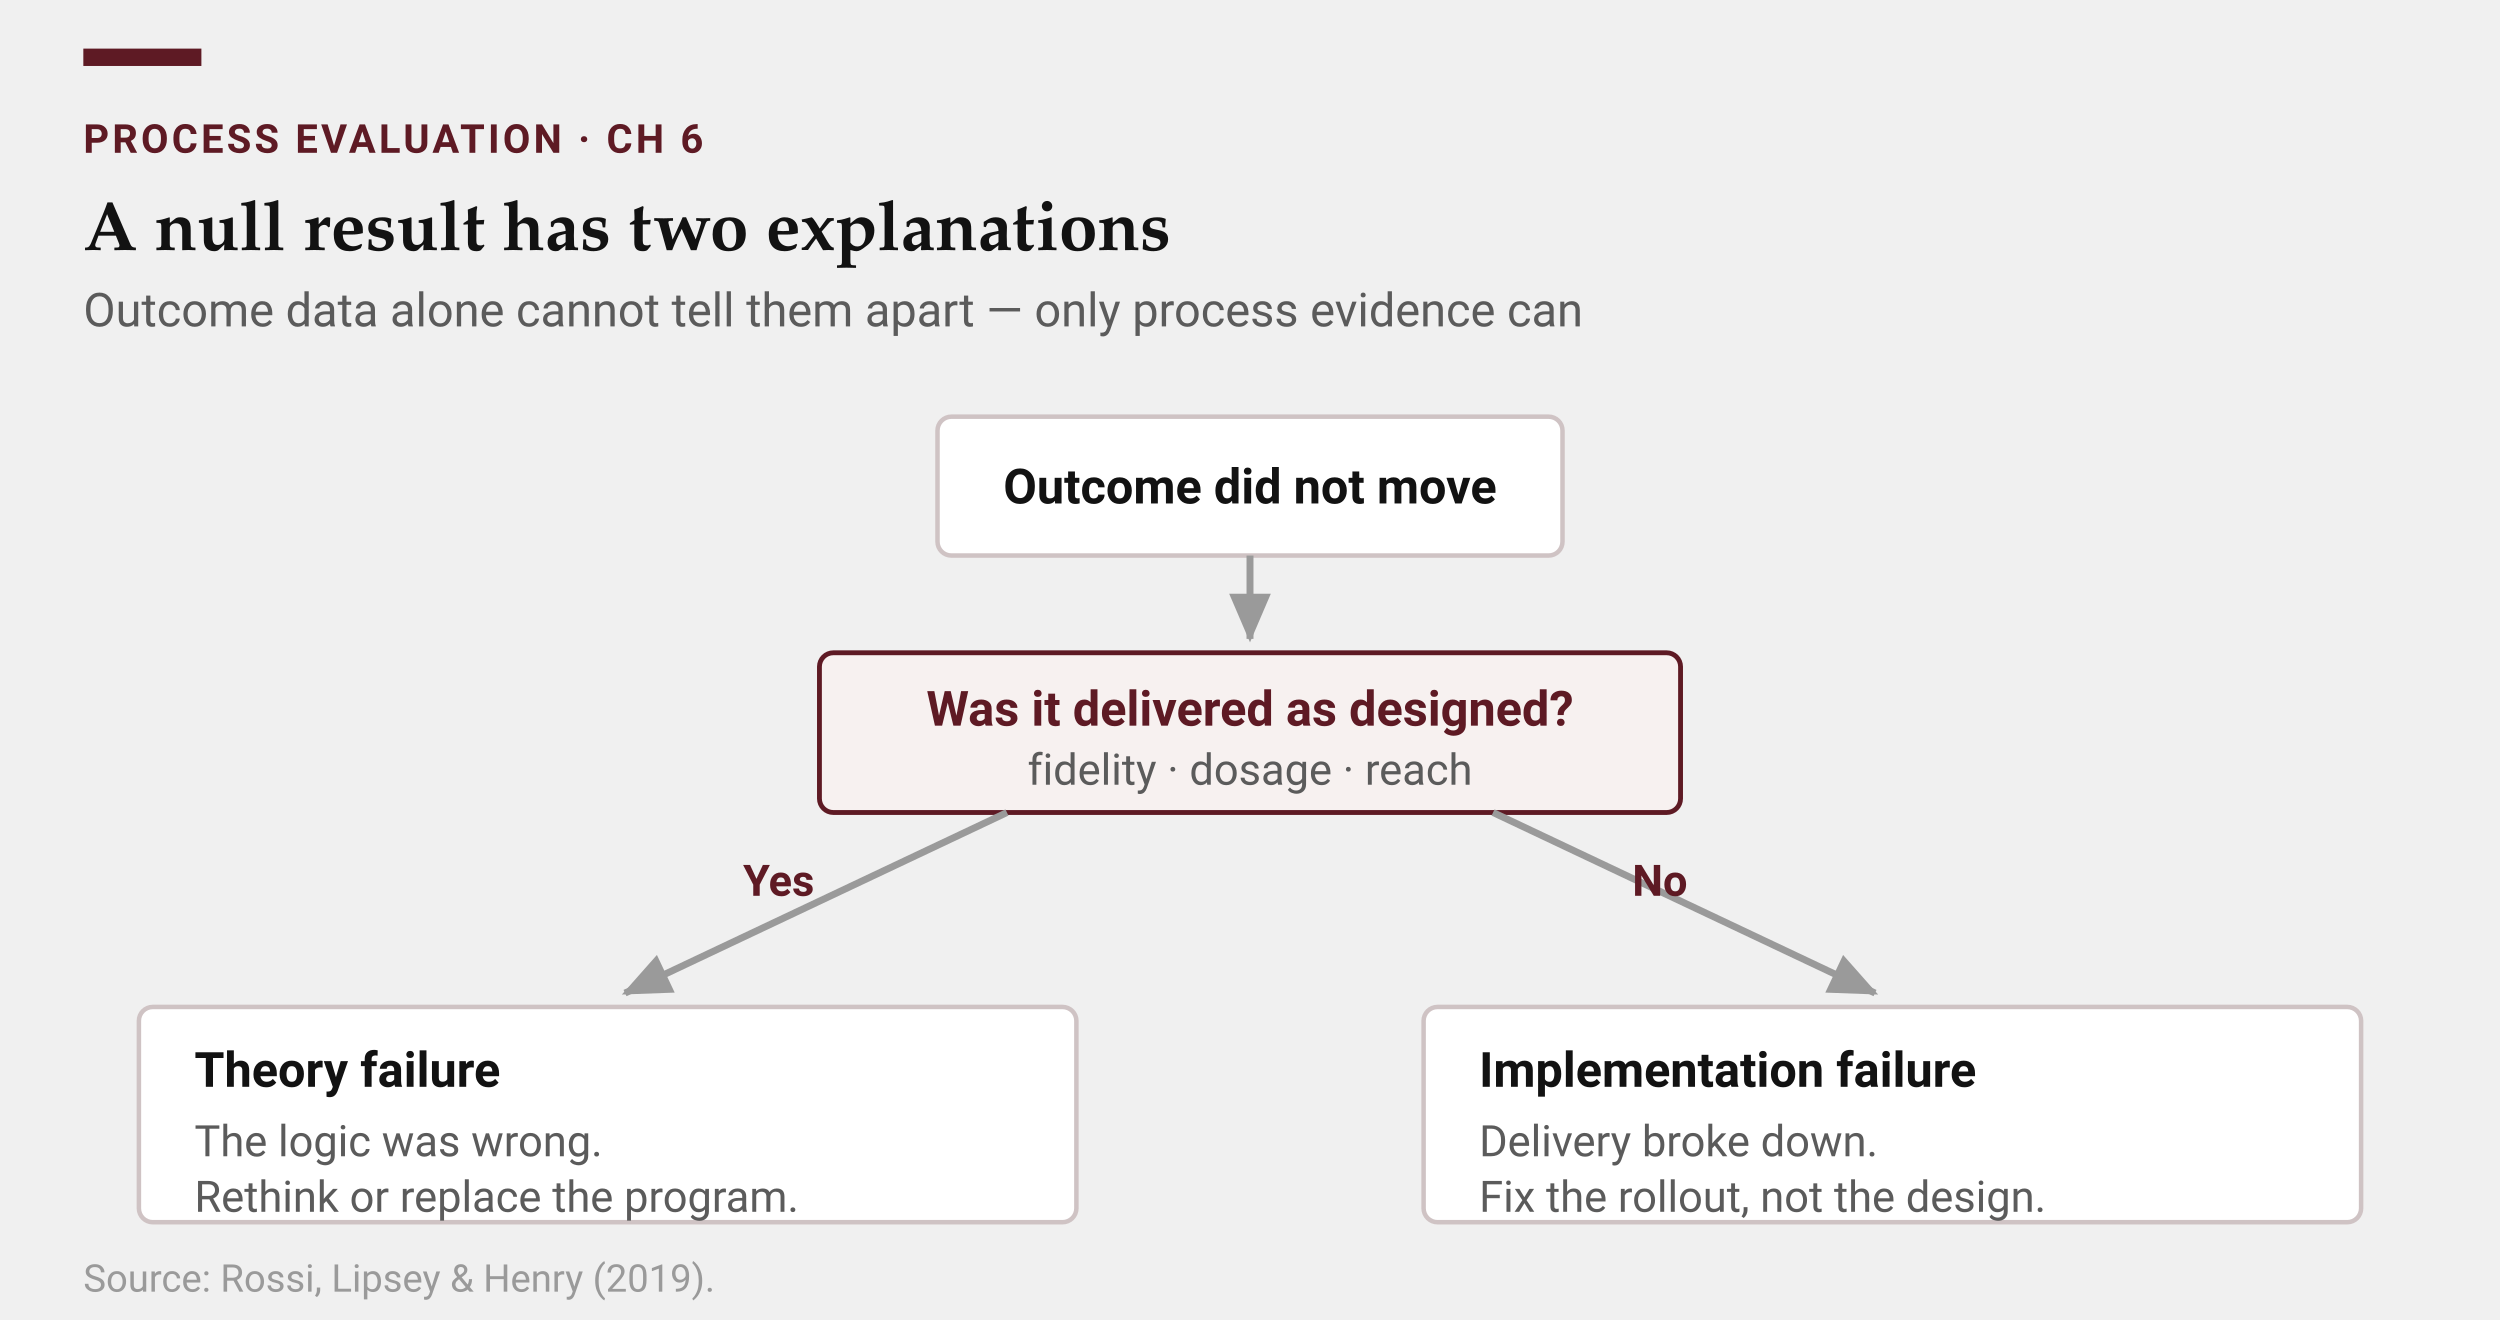
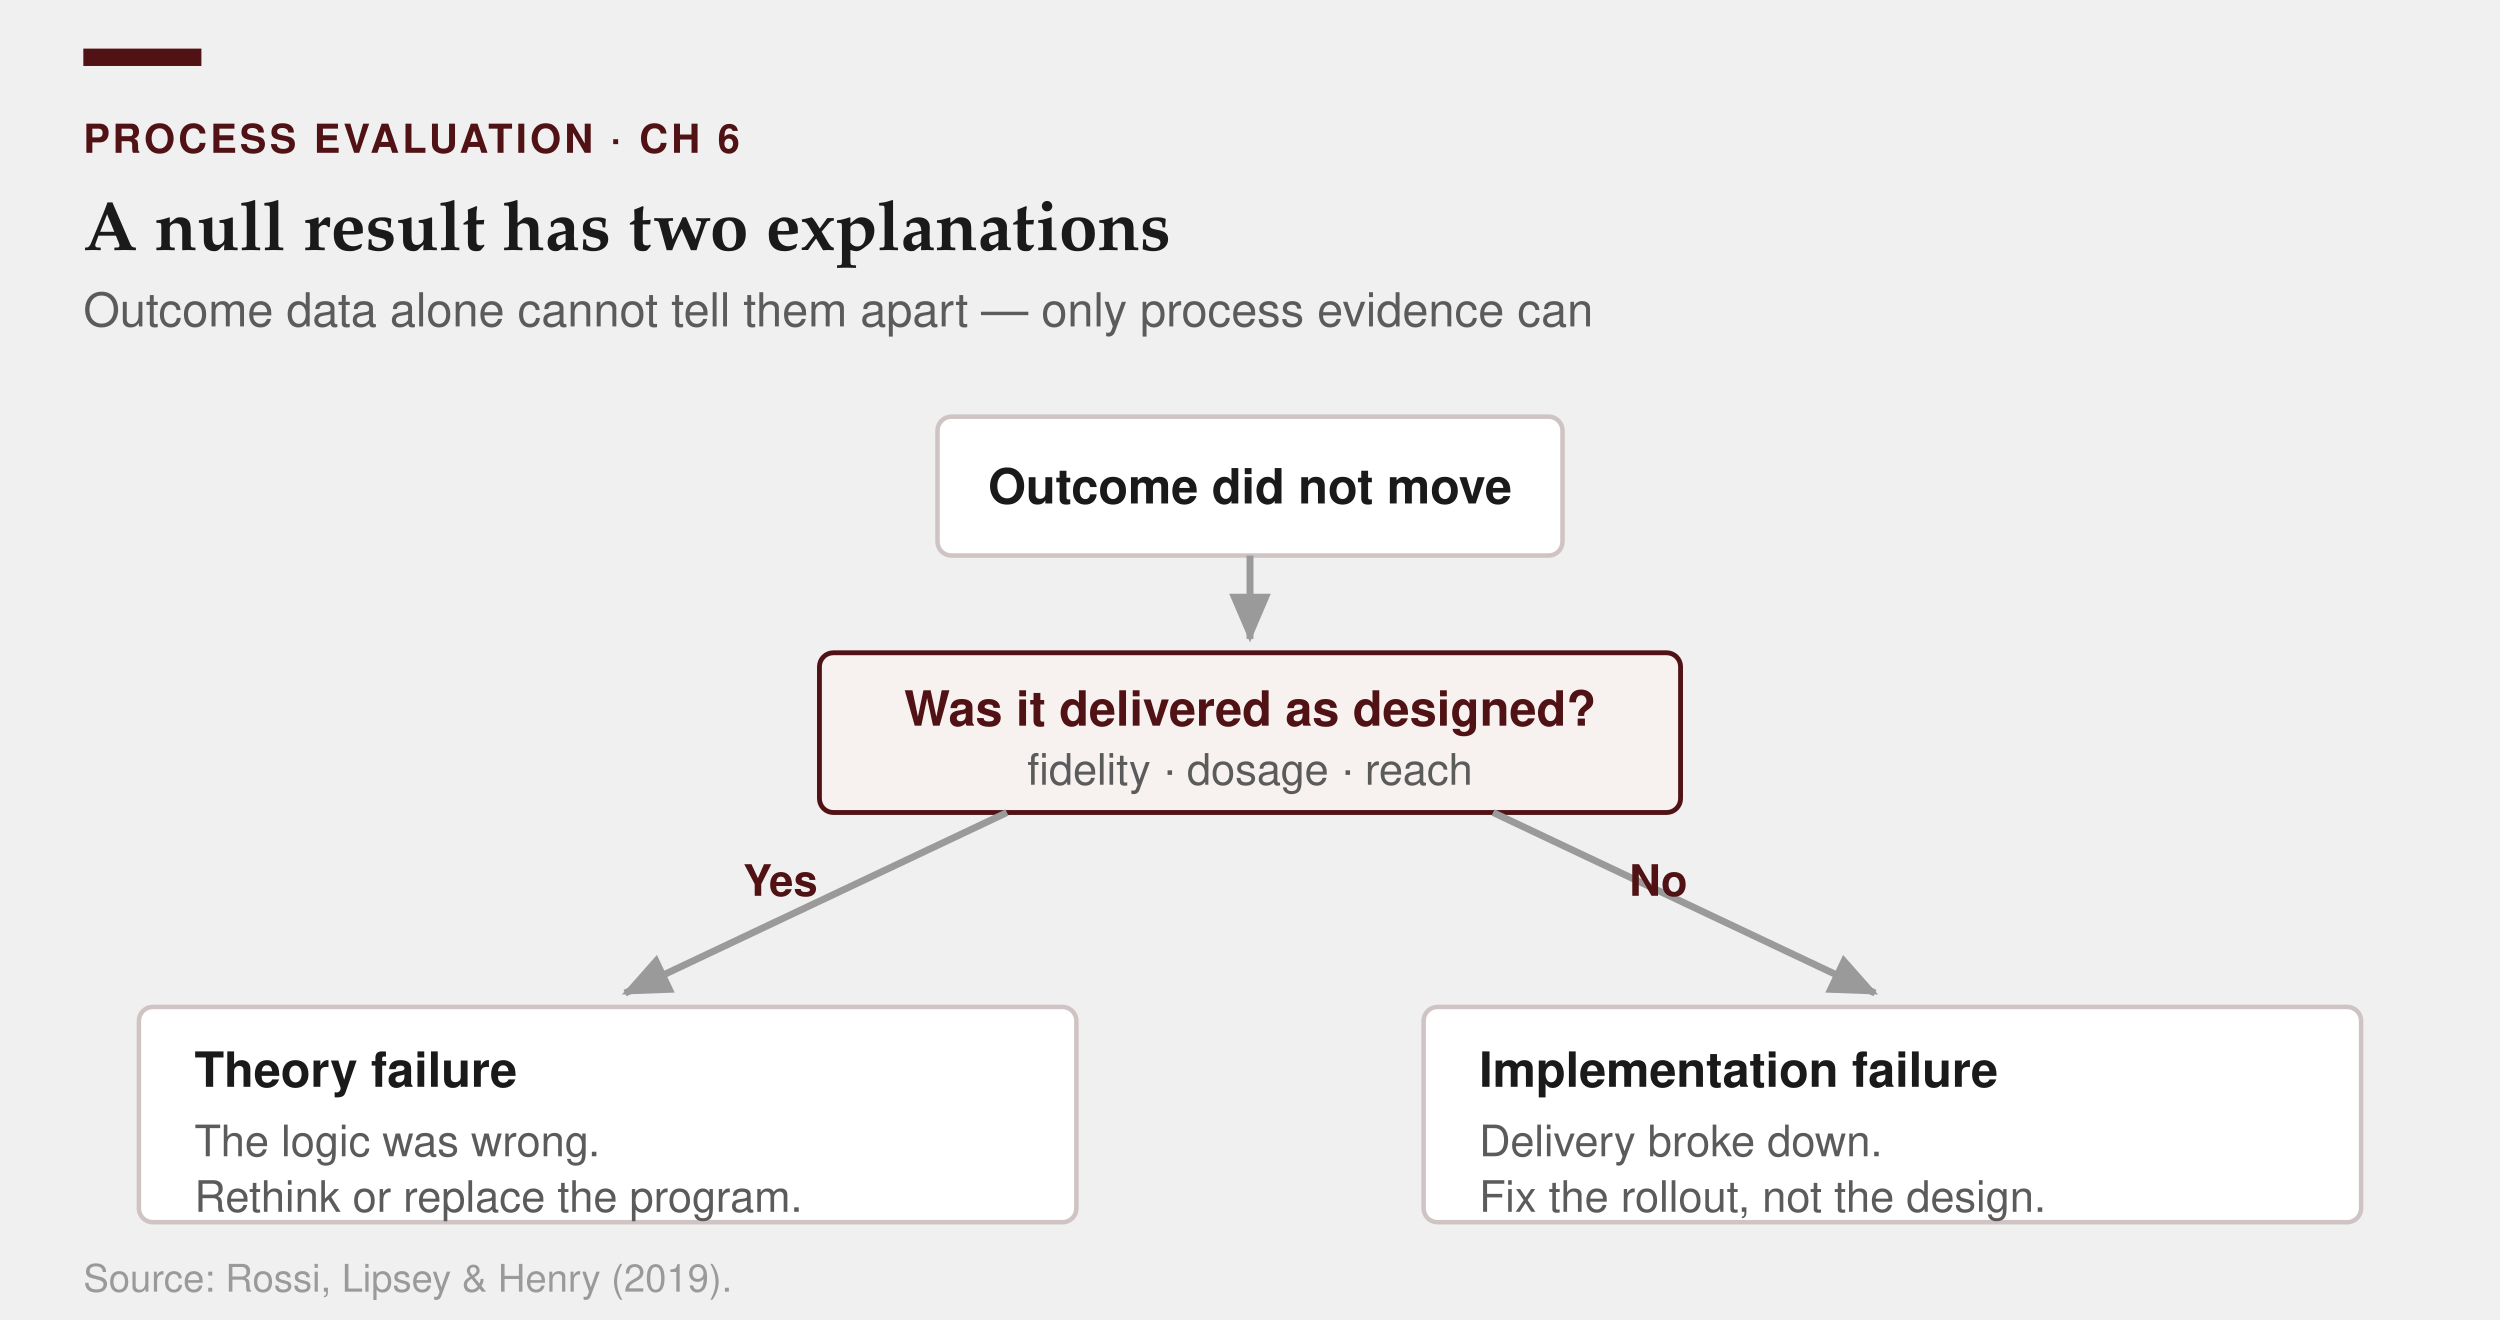
<svg xmlns="http://www.w3.org/2000/svg" viewBox="0 0 720 380" role="img" aria-label="Decision diagram: an outcome that did not move leads to the question, was the program delivered as designed? Yes means theory failure; no means implementation failure.">
  <style>
-     .kick { font: 600 11.5px -apple-system, BlinkMacSystemFont, "Segoe UI", Roboto, Helvetica, Arial, sans-serif; letter-spacing: .08em; fill: #5E1A24; }
-     .head { font: 700 20px Georgia, "Iowan Old Style", "Palatino Linotype", Palatino, serif; fill: #121212; }
-     .dek  { font: 400 13.5px -apple-system, BlinkMacSystemFont, "Segoe UI", Roboto, Helvetica, Arial, sans-serif; fill: #5b5b5b; }
-     .bt   { font: 700 14px -apple-system, BlinkMacSystemFont, "Segoe UI", Roboto, Helvetica, Arial, sans-serif; }
-     .bd   { font: 400 12.5px -apple-system, BlinkMacSystemFont, "Segoe UI", Roboto, Helvetica, Arial, sans-serif; fill: #5b5b5b; }
-     .edge { font: 600 12.5px -apple-system, BlinkMacSystemFont, "Segoe UI", Roboto, Helvetica, Arial, sans-serif; fill: #5E1A24; }
-     .src  { font: 400 11px -apple-system, BlinkMacSystemFont, "Segoe UI", Roboto, Helvetica, Arial, sans-serif; fill: #9a9a9a; }
+     .kick { font: 600 11.5px "DM Sans", -apple-system, BlinkMacSystemFont, "Segoe UI", Helvetica, Arial, sans-serif; letter-spacing: .08em; fill: #501214; }
+     .head { font: 700 20px Spectral, Georgia, "Palatino Linotype", serif; fill: #1a1a1a; }
+     .dek  { font: 400 13.5px "DM Sans", -apple-system, BlinkMacSystemFont, "Segoe UI", Helvetica, Arial, sans-serif; fill: #5b5b5b; }
+     .bt   { font: 700 14px "DM Sans", -apple-system, BlinkMacSystemFont, "Segoe UI", Helvetica, Arial, sans-serif; }
+     .bd   { font: 400 12.5px "DM Sans", -apple-system, BlinkMacSystemFont, "Segoe UI", Helvetica, Arial, sans-serif; fill: #5b5b5b; }
+     .edge { font: 600 12.5px "DM Sans", -apple-system, BlinkMacSystemFont, "Segoe UI", Helvetica, Arial, sans-serif; fill: #501214; }
+     .src  { font: 400 11px "DM Sans", -apple-system, BlinkMacSystemFont, "Segoe UI", Helvetica, Arial, sans-serif; fill: #9a9a9a; }
    .box  { fill: #ffffff; stroke: #cfc3c4; stroke-width: 1.3; }
-     .boxq { fill: #f7f1f0; stroke: #5E1A24; stroke-width: 1.4; }
+     .boxq { fill: #f7f1f0; stroke: #501214; stroke-width: 1.4; }
  </style>
-   <rect x="24" y="14" width="34" height="5" fill="#5E1A24" />
+   <rect x="24" y="14" width="34" height="5" fill="#501214" />
  <text x="24" y="44" class="kick">PROCESS EVALUATION · CH 6</text>
  <text x="24" y="72" class="head">A null result has two explanations</text>
  <text x="24" y="94" class="dek">Outcome data alone cannot tell them apart — only process evidence can</text>
  <defs>
    <marker id="a6" markerWidth="9" markerHeight="9" refX="6.5" refY="3" orient="auto">
      <path d="M0,0 L7,3 L0,6 Z" fill="#9a9a9a" />
    </marker>
  </defs>
  <rect x="270" y="120" width="180" height="40" rx="4" class="box" />
-   <text x="360" y="145" text-anchor="middle" class="bt" fill="#121212">Outcome did not move</text>
+   <text x="360" y="145" text-anchor="middle" class="bt" fill="#1a1a1a">Outcome did not move</text>
  <line x1="360" y1="160" x2="360" y2="184" stroke="#9a9a9a" stroke-width="2" marker-end="url(#a6)" />
  <rect x="236" y="188" width="248" height="46" rx="4" class="boxq" />
-   <text x="360" y="209" text-anchor="middle" class="bt" fill="#5E1A24">Was it delivered as designed?</text>
+   <text x="360" y="209" text-anchor="middle" class="bt" fill="#501214">Was it delivered as designed?</text>
  <text x="360" y="226" text-anchor="middle" class="bd">fidelity · dosage · reach</text>
  <line x1="290" y1="234" x2="180" y2="286" stroke="#9a9a9a" stroke-width="2" marker-end="url(#a6)" />
  <text x="214" y="258" class="edge">Yes</text>
  <line x1="430" y1="234" x2="540" y2="286" stroke="#9a9a9a" stroke-width="2" marker-end="url(#a6)" />
  <text x="486" y="258" text-anchor="end" class="edge">No</text>
  <rect x="40" y="290" width="270" height="62" rx="4" class="box" />
-   <text x="56" y="313" class="bt" fill="#121212">Theory failure</text>
+   <text x="56" y="313" class="bt" fill="#1a1a1a">Theory failure</text>
  <text x="56" y="333" class="bd">The logic was wrong.</text>
  <text x="56" y="349" class="bd">Rethink or replace the program.</text>
  <rect x="410" y="290" width="270" height="62" rx="4" class="box" />
-   <text x="426" y="313" class="bt" fill="#121212">Implementation failure</text>
+   <text x="426" y="313" class="bt" fill="#1a1a1a">Implementation failure</text>
  <text x="426" y="333" class="bd">Delivery broke down.</text>
  <text x="426" y="349" class="bd">Fix the rollout, not the design.</text>
  <text x="24" y="372" class="src">Source: Rossi, Lipsey &amp; Henry (2019).</text>
</svg>
